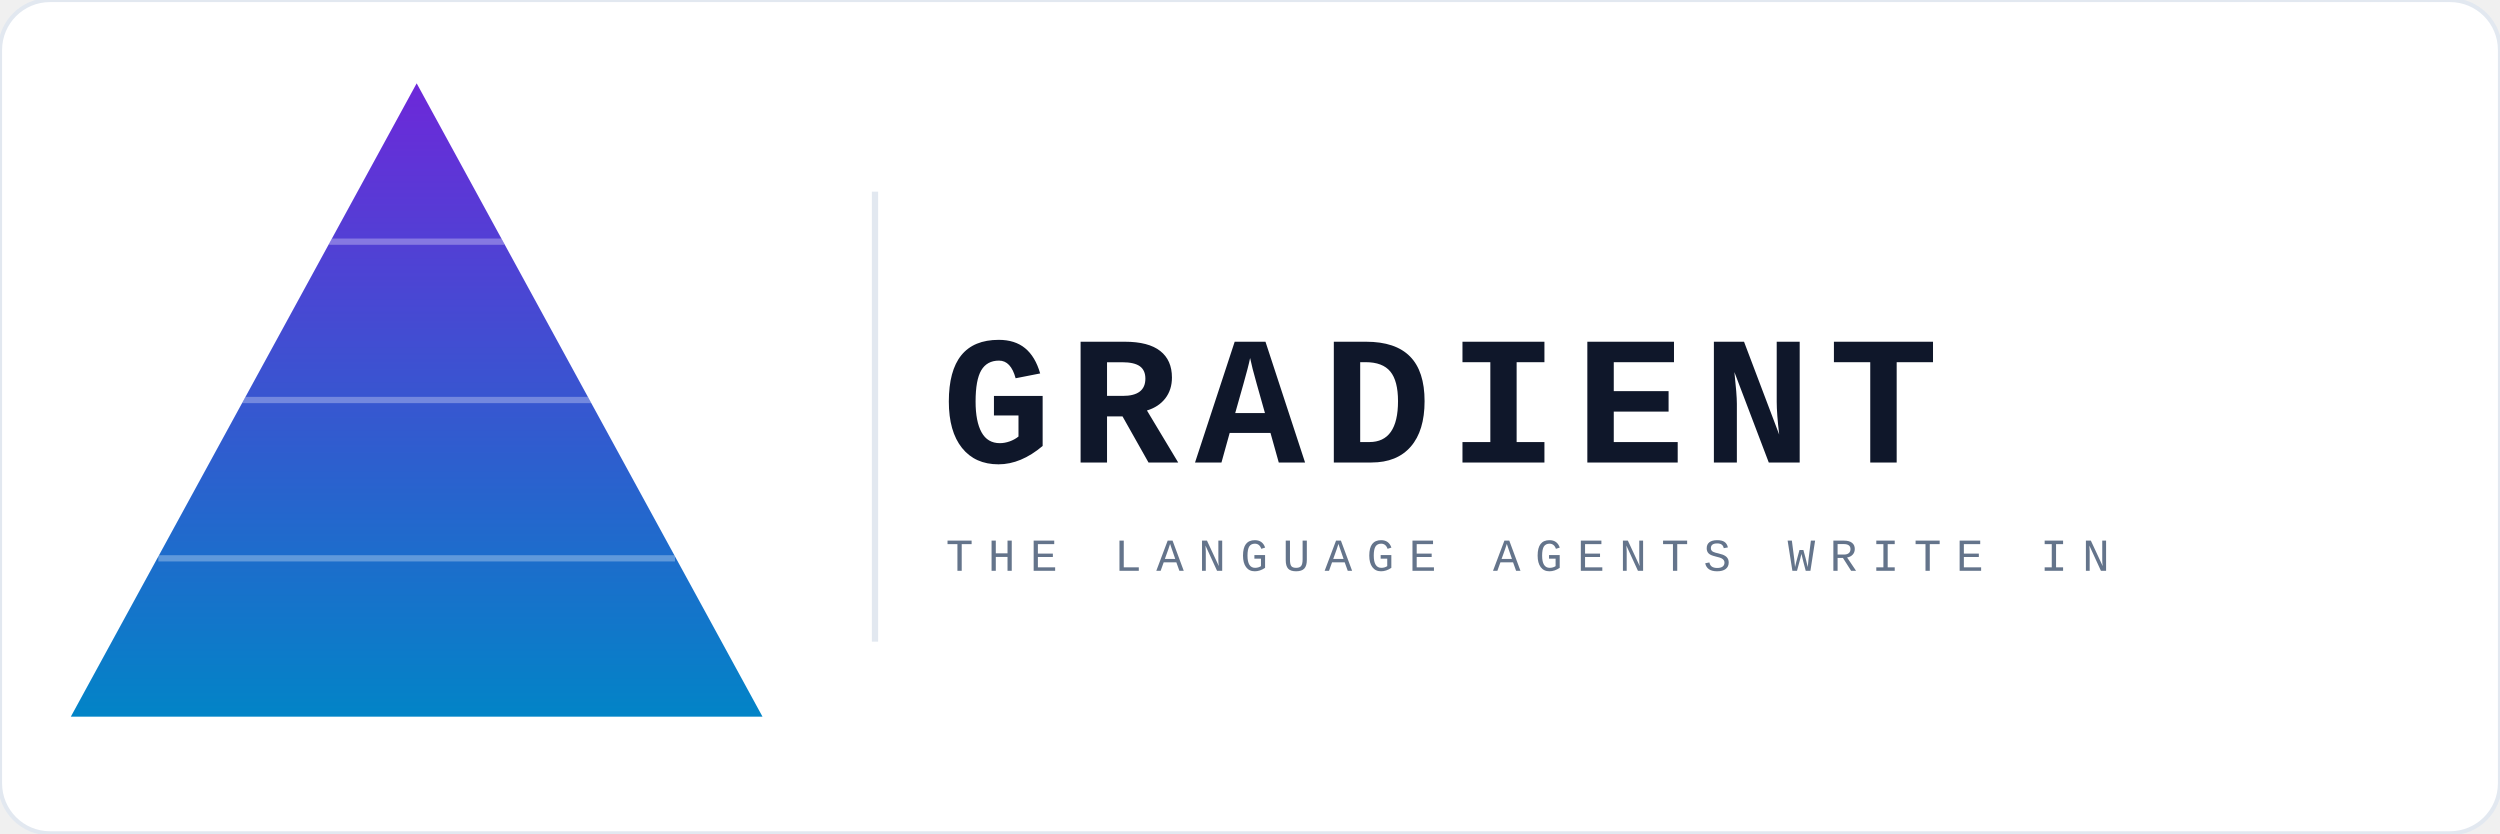
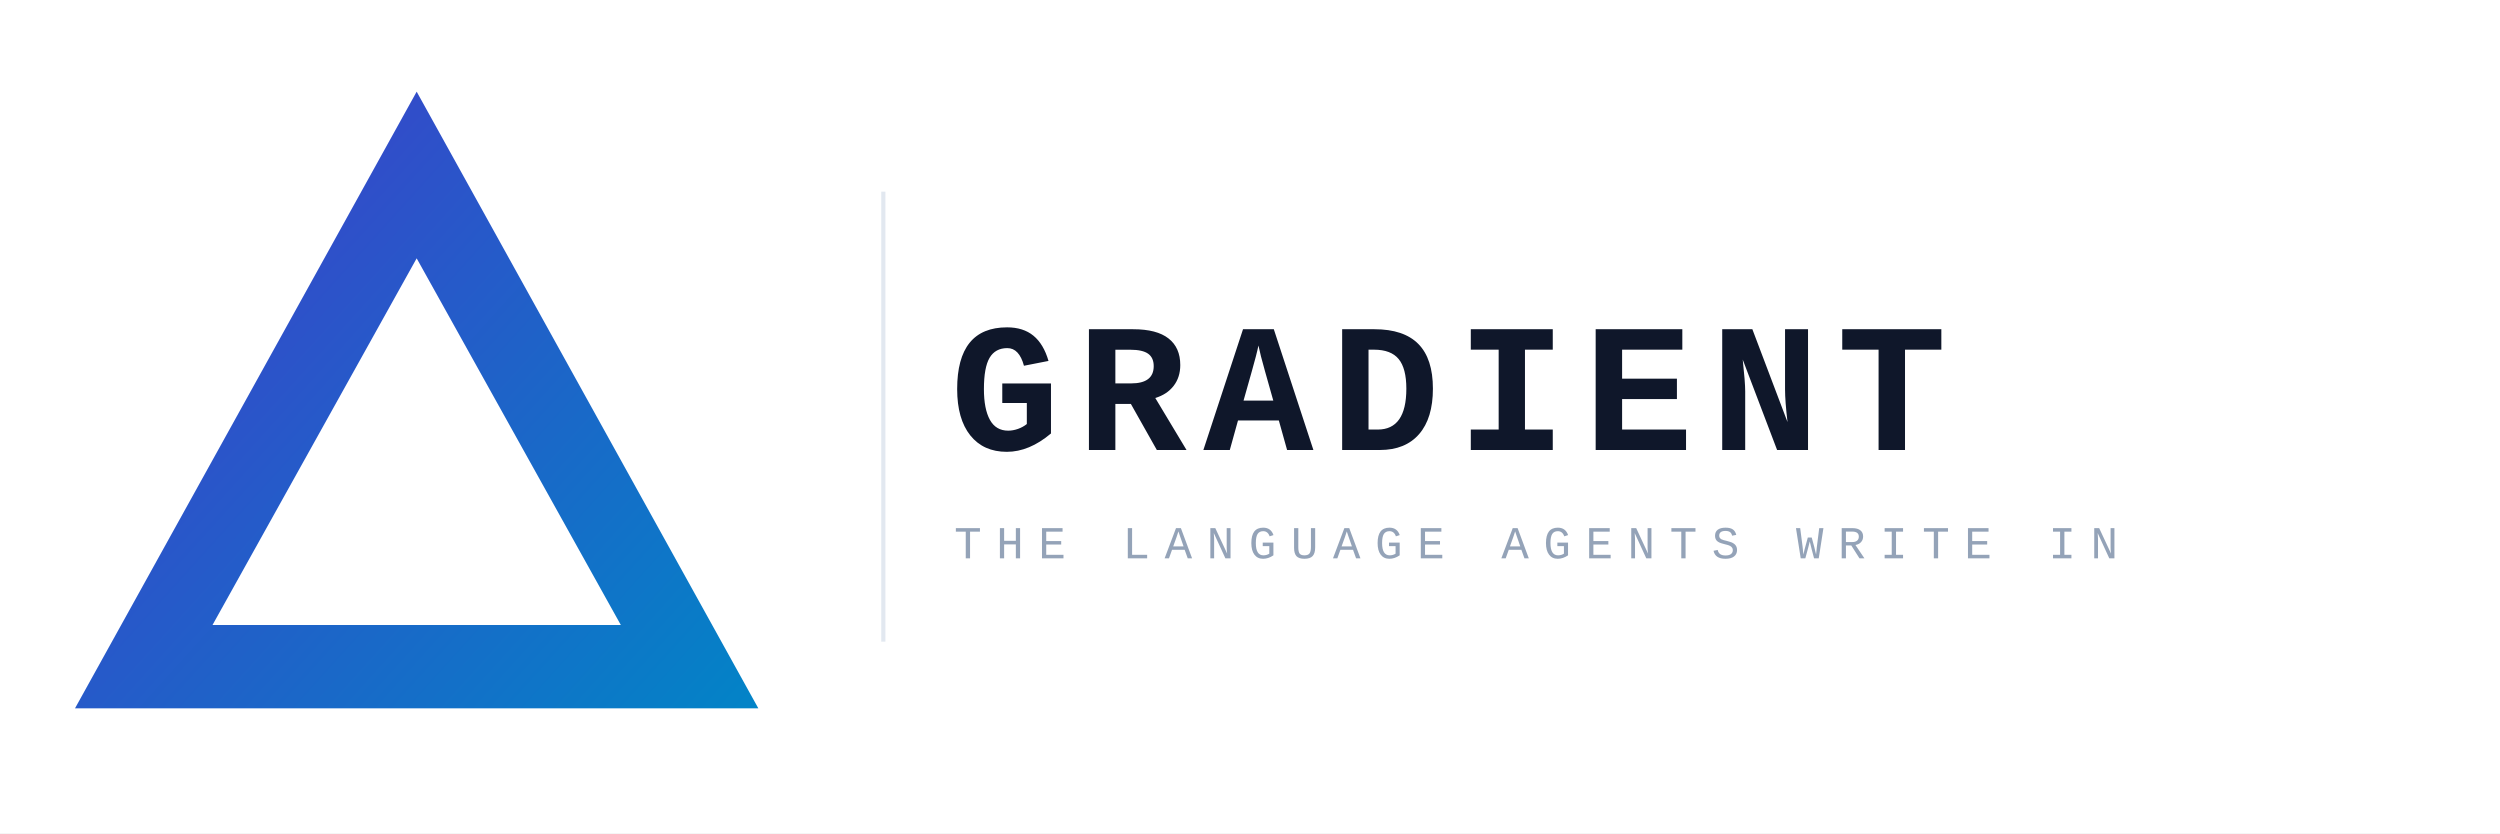
<svg xmlns="http://www.w3.org/2000/svg" viewBox="0 0 600 200" width="600" height="200">
  <defs>
-     <linearGradient id="mark" x1="100" y1="20" x2="100" y2="172" gradientUnits="userSpaceOnUse">
-       <stop offset="0%" stop-color="#6d28d9" />
+     <linearGradient id="g" x1="18" y1="22" x2="182" y2="170" gradientUnits="userSpaceOnUse">
+       <stop offset="0%" stop-color="#4338ca" />
      <stop offset="100%" stop-color="#0284c7" />
    </linearGradient>
-     <clipPath id="tri">
-       <polygon points="100,20 183,172 17,172" />
-     </clipPath>
  </defs>
-   <rect width="600" height="200" rx="12" fill="#ffffff" />
-   <rect width="600" height="200" rx="12" fill="none" stroke="#e2e8f0" stroke-width="1" />
-   <polygon points="100,20 183,172 17,172" fill="url(#mark)" />
-   <g clip-path="url(#tri)" stroke="#ffffff" stroke-width="1.5" stroke-opacity="0.3">
-     <line x1="79" y1="58" x2="121" y2="58" />
-     <line x1="58" y1="96" x2="142" y2="96" />
-     <line x1="38" y1="134" x2="162" y2="134" />
-   </g>
-   <line x1="210" y1="46" x2="210" y2="154" stroke="#e2e8f0" stroke-width="1.5" />
-   <text x="226" y="111" font-family="'SF Mono', 'JetBrains Mono', 'Fira Code', 'Courier New', monospace" font-size="44" font-weight="700" letter-spacing="4" fill="#0f172a">GRADIENT</text>
-   <text x="227" y="137" font-family="'SF Mono', 'JetBrains Mono', 'Fira Code', 'Courier New', monospace" font-size="11" letter-spacing="3.5" fill="#64748b">THE LANGUAGE AGENTS WRITE IN</text>
+   <rect width="600" height="200" fill="#ffffff" />
+   <path d="M100,22 L182,170 L18,170 Z M100,62 L51,150 L149,150 Z" fill="url(#g)" fill-rule="evenodd" />
+   <line x1="212" y1="46" x2="212" y2="154" stroke="#e2e8f0" stroke-width="1" />
+   <text x="228" y="108" font-family="'SF Mono', 'JetBrains Mono', 'Fira Code', 'Courier New', monospace" font-size="44" font-weight="700" letter-spacing="4" fill="#0f172a">GRADIENT</text>
+   <text x="229" y="134" font-family="'SF Mono', 'JetBrains Mono', 'Fira Code', 'Courier New', monospace" font-size="11" letter-spacing="3.5" fill="#94a3b8">THE LANGUAGE AGENTS WRITE IN</text>
</svg>
